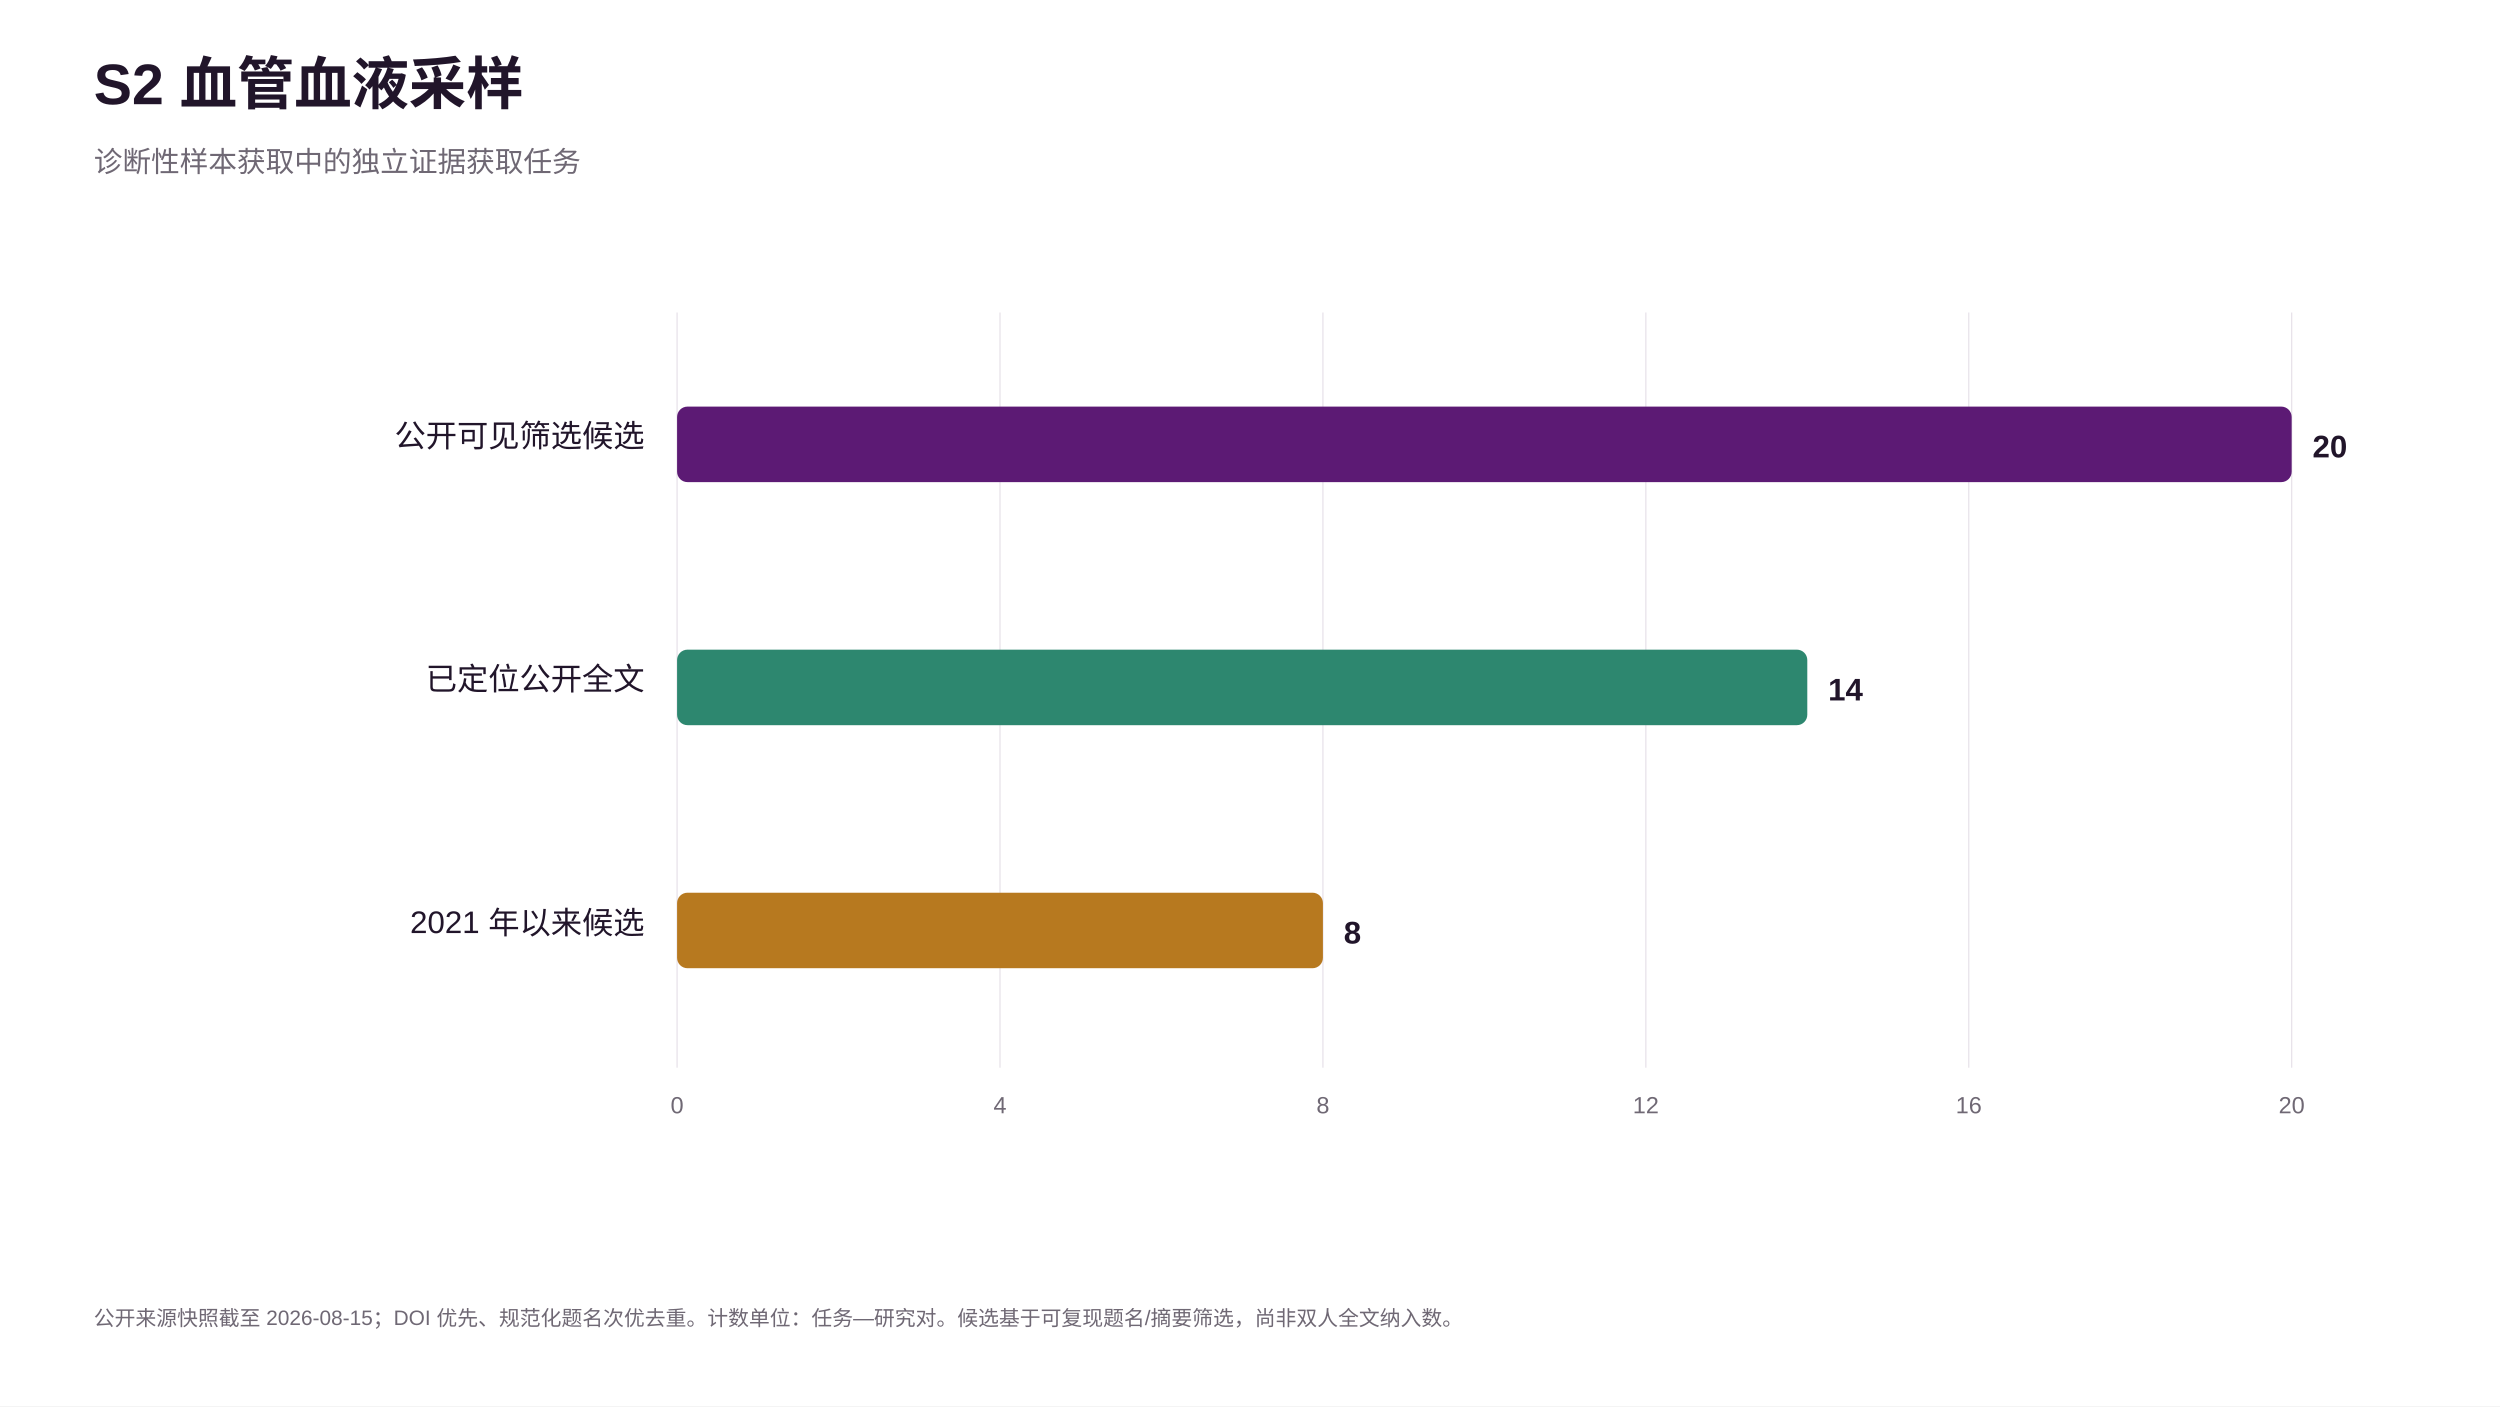
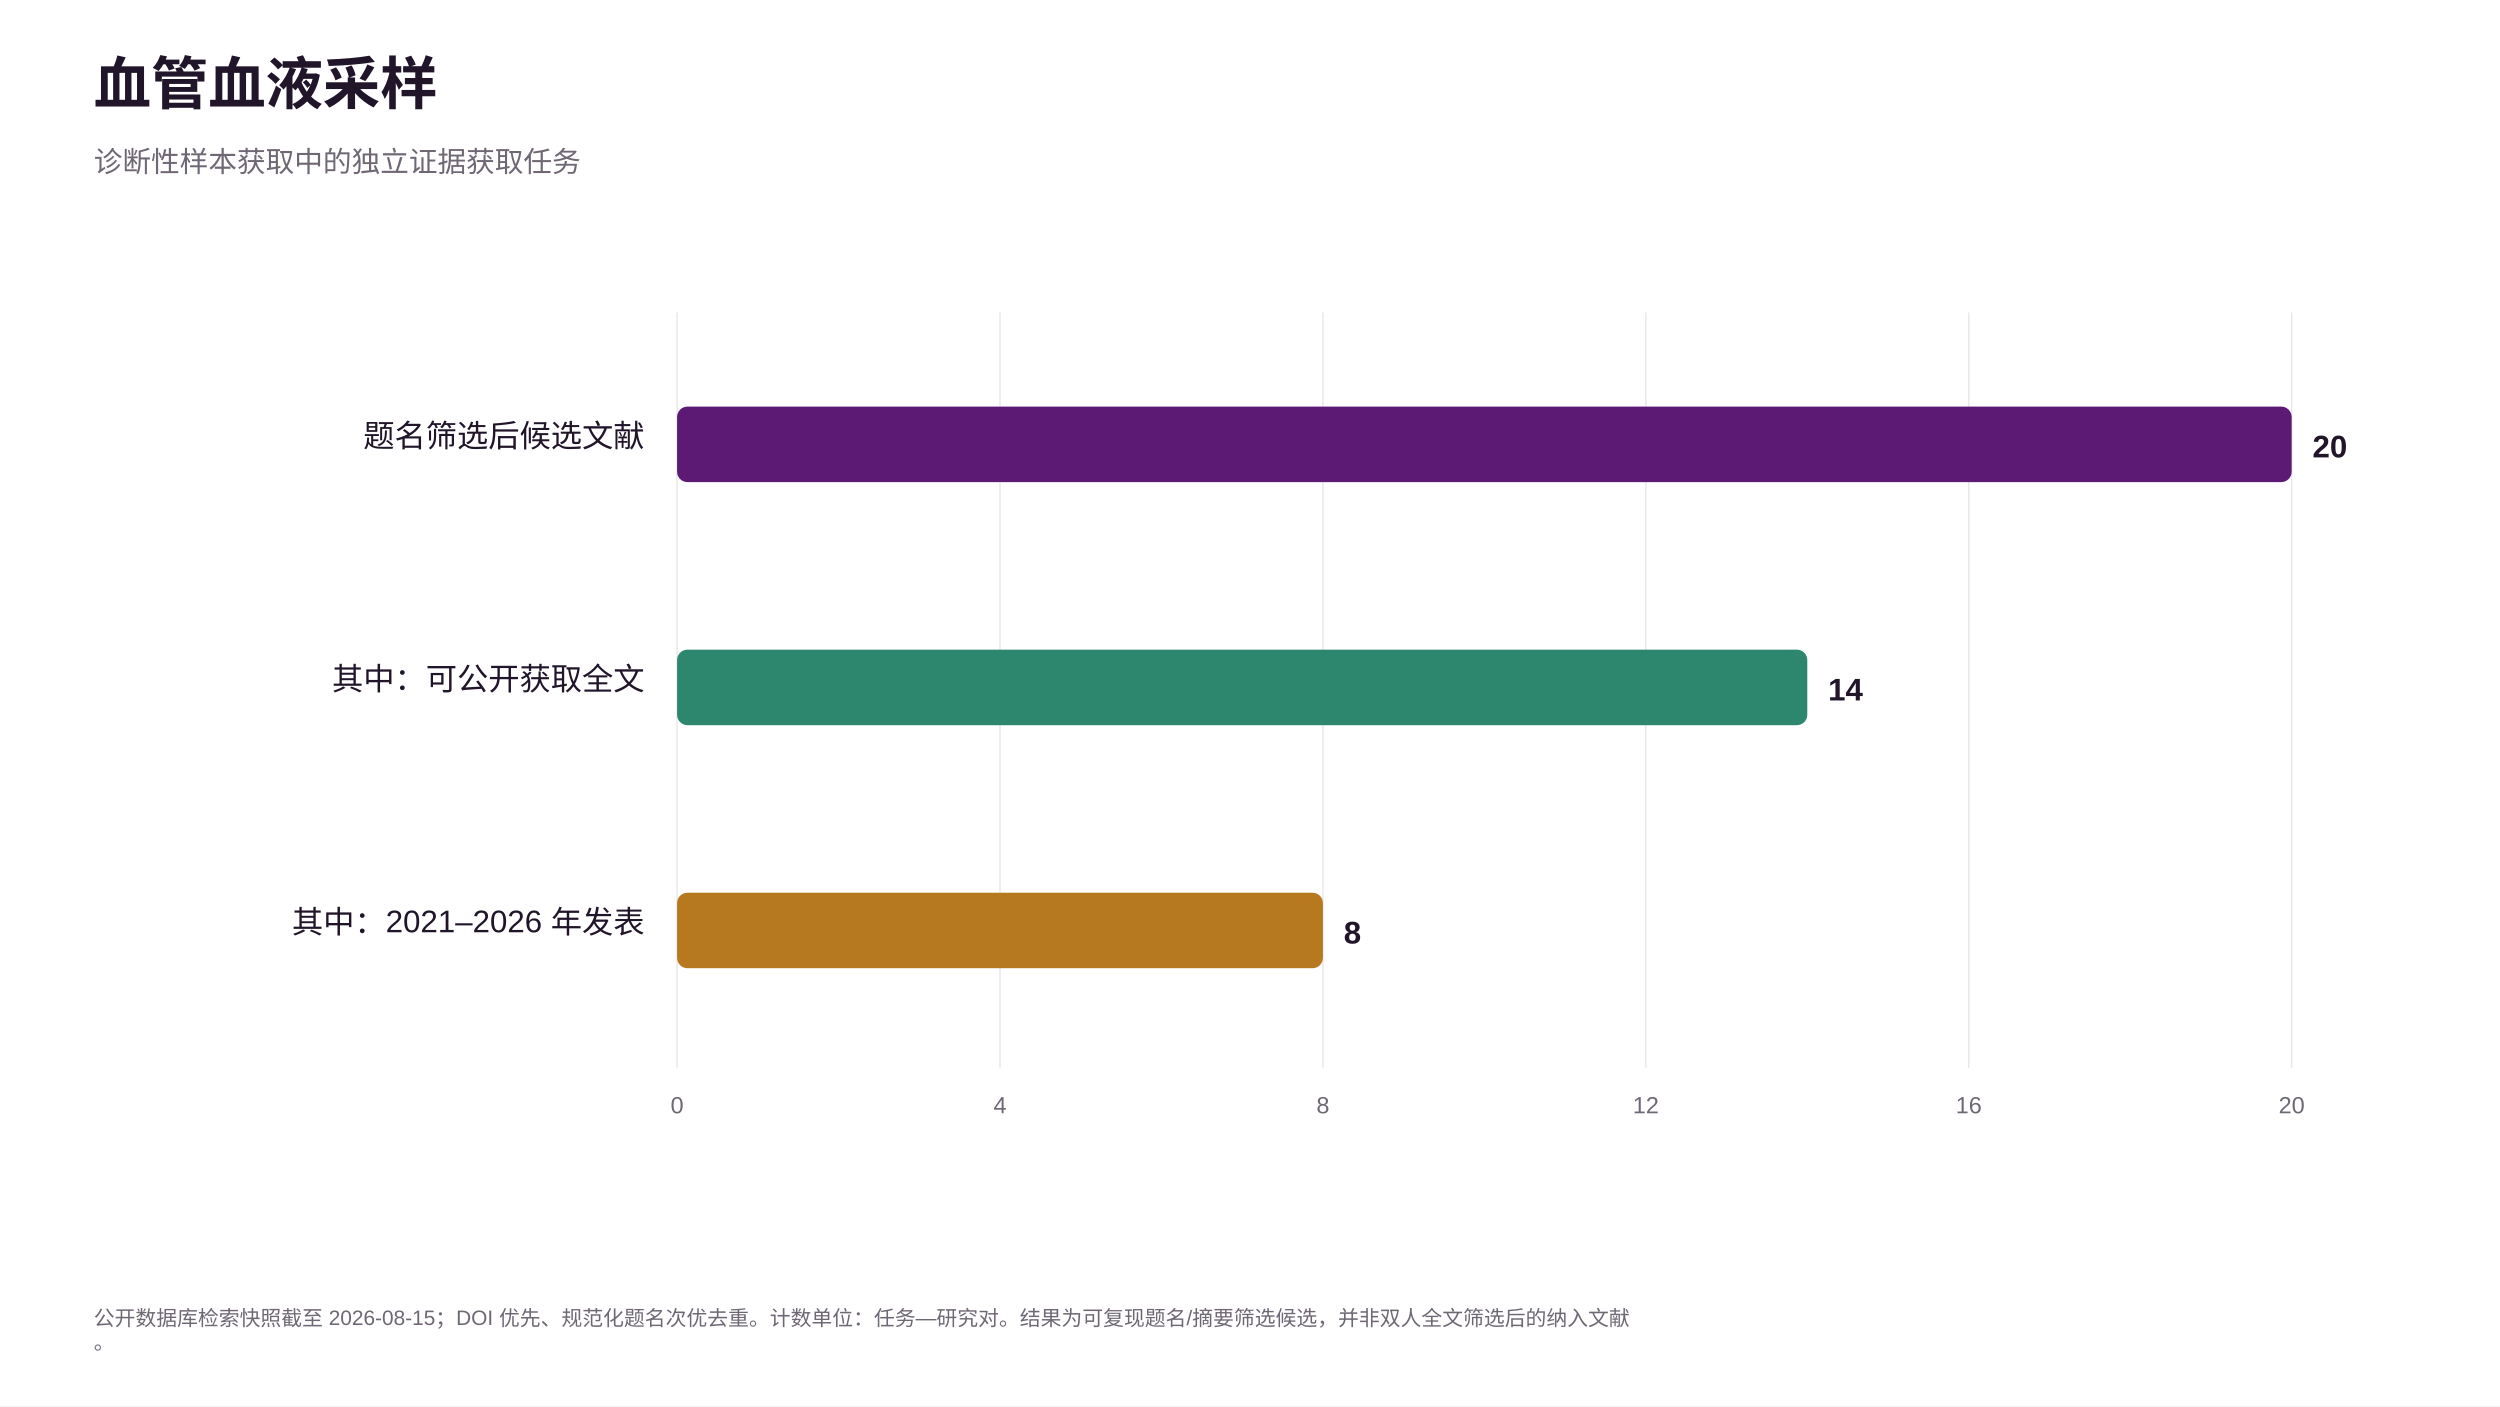
<svg xmlns="http://www.w3.org/2000/svg" width="1920" height="1080" viewBox="0 0 1920 1080">
  <rect width="1920" height="1080" fill="#FFFFFF" />
  <text x="72" y="80" font-size="44" fill="#21152A" text-anchor="start" font-weight="700" font-family="Arial,'Microsoft YaHei','Noto Sans CJK SC',sans-serif">
-     <tspan x="72" dy="0">S2 血管血液采样</tspan>
+     <tspan x="72" dy="0">血管血液采样</tspan>
  </text>
  <text x="72" y="132" font-size="22" fill="#6F6874" text-anchor="start" font-weight="400" font-family="Arial,'Microsoft YaHei','Noto Sans CJK SC',sans-serif">
    <tspan x="72" dy="0">诊断性样本获取中的独立证据获取任务</tspan>
  </text>
  <line x1="520" y1="240" x2="520" y2="820" stroke="#E8E3EA" stroke-width="1" />
  <text x="520" y="855" font-size="18" fill="#6F6874" text-anchor="middle" font-weight="400" font-family="Arial,'Microsoft YaHei','Noto Sans CJK SC',sans-serif">
    <tspan x="520" dy="0">0</tspan>
  </text>
  <line x1="768" y1="240" x2="768" y2="820" stroke="#E8E3EA" stroke-width="1" />
  <text x="768" y="855" font-size="18" fill="#6F6874" text-anchor="middle" font-weight="400" font-family="Arial,'Microsoft YaHei','Noto Sans CJK SC',sans-serif">
    <tspan x="768" dy="0">4</tspan>
  </text>
  <line x1="1016" y1="240" x2="1016" y2="820" stroke="#E8E3EA" stroke-width="1" />
  <text x="1016" y="855" font-size="18" fill="#6F6874" text-anchor="middle" font-weight="400" font-family="Arial,'Microsoft YaHei','Noto Sans CJK SC',sans-serif">
    <tspan x="1016" dy="0">8</tspan>
  </text>
  <line x1="1264" y1="240" x2="1264" y2="820" stroke="#E8E3EA" stroke-width="1" />
  <text x="1264" y="855" font-size="18" fill="#6F6874" text-anchor="middle" font-weight="400" font-family="Arial,'Microsoft YaHei','Noto Sans CJK SC',sans-serif">
    <tspan x="1264" dy="0">12</tspan>
  </text>
  <line x1="1512" y1="240" x2="1512" y2="820" stroke="#E8E3EA" stroke-width="1" />
  <text x="1512" y="855" font-size="18" fill="#6F6874" text-anchor="middle" font-weight="400" font-family="Arial,'Microsoft YaHei','Noto Sans CJK SC',sans-serif">
    <tspan x="1512" dy="0">16</tspan>
  </text>
  <line x1="1760" y1="240" x2="1760" y2="820" stroke="#E8E3EA" stroke-width="1" />
  <text x="1760" y="855" font-size="18" fill="#6F6874" text-anchor="middle" font-weight="400" font-family="Arial,'Microsoft YaHei','Noto Sans CJK SC',sans-serif">
    <tspan x="1760" dy="0">20</tspan>
  </text>
  <text x="495" y="343.267" font-size="24" fill="#21152A" text-anchor="end" font-weight="400" font-family="Arial,'Microsoft YaHei','Noto Sans CJK SC',sans-serif">
-     <tspan x="495" dy="0">公开可见筛选候选</tspan>
+     <tspan x="495" dy="0">题名筛选后候选文献</tspan>
  </text>
  <rect x="520" y="312.267" width="1240" height="58" rx="8" fill="#5C1A74" />
  <text x="1776" y="351.267" font-size="24" fill="#21152A" text-anchor="start" font-weight="700" font-family="Arial,'Microsoft YaHei','Noto Sans CJK SC',sans-serif">
    <tspan x="1776" dy="0">20</tspan>
  </text>
  <text x="495" y="529.933" font-size="24" fill="#21152A" text-anchor="end" font-weight="400" font-family="Arial,'Microsoft YaHei','Noto Sans CJK SC',sans-serif">
-     <tspan x="495" dy="0">已定位公开全文</tspan>
+     <tspan x="495" dy="0">其中：可公开获取全文</tspan>
  </text>
  <rect x="520" y="498.933" width="868" height="58" rx="8" fill="#2D876F" />
  <text x="1404" y="537.933" font-size="24" fill="#21152A" text-anchor="start" font-weight="700" font-family="Arial,'Microsoft YaHei','Noto Sans CJK SC',sans-serif">
    <tspan x="1404" dy="0">14</tspan>
  </text>
  <text x="495" y="716.6" font-size="24" fill="#21152A" text-anchor="end" font-weight="400" font-family="Arial,'Microsoft YaHei','Noto Sans CJK SC',sans-serif">
-     <tspan x="495" dy="0">2021 年以来候选</tspan>
+     <tspan x="495" dy="0">其中：2021–2026 年发表</tspan>
  </text>
  <rect x="520" y="685.6" width="496" height="58" rx="8" fill="#B7791F" />
  <text x="1032" y="724.6" font-size="24" fill="#21152A" text-anchor="start" font-weight="700" font-family="Arial,'Microsoft YaHei','Noto Sans CJK SC',sans-serif">
    <tspan x="1032" dy="0">8</tspan>
  </text>
  <text x="72" y="1018" font-size="16" fill="#6F6874" text-anchor="start" font-weight="400" font-family="Arial,'Microsoft YaHei','Noto Sans CJK SC',sans-serif">
-     <tspan x="72" dy="0">公开来源快照截至 2026-08-15；DOI 优先、规范化题名次优去重。计数单位：任务—研究对。候选基于可复现题名/摘要筛选，尚非双人全文纳入数。</tspan>
+     <tspan x="72" dy="0">公开数据库检索快照截至 2026-08-15；DOI 优先、规范化题名次优去重。计数单位：任务—研究对。结果为可复现题名/摘要筛选候选，并非双人全文筛选后的纳入文献</tspan>
+     <tspan x="72" dy="18.4">。</tspan>
  </text>
</svg>
